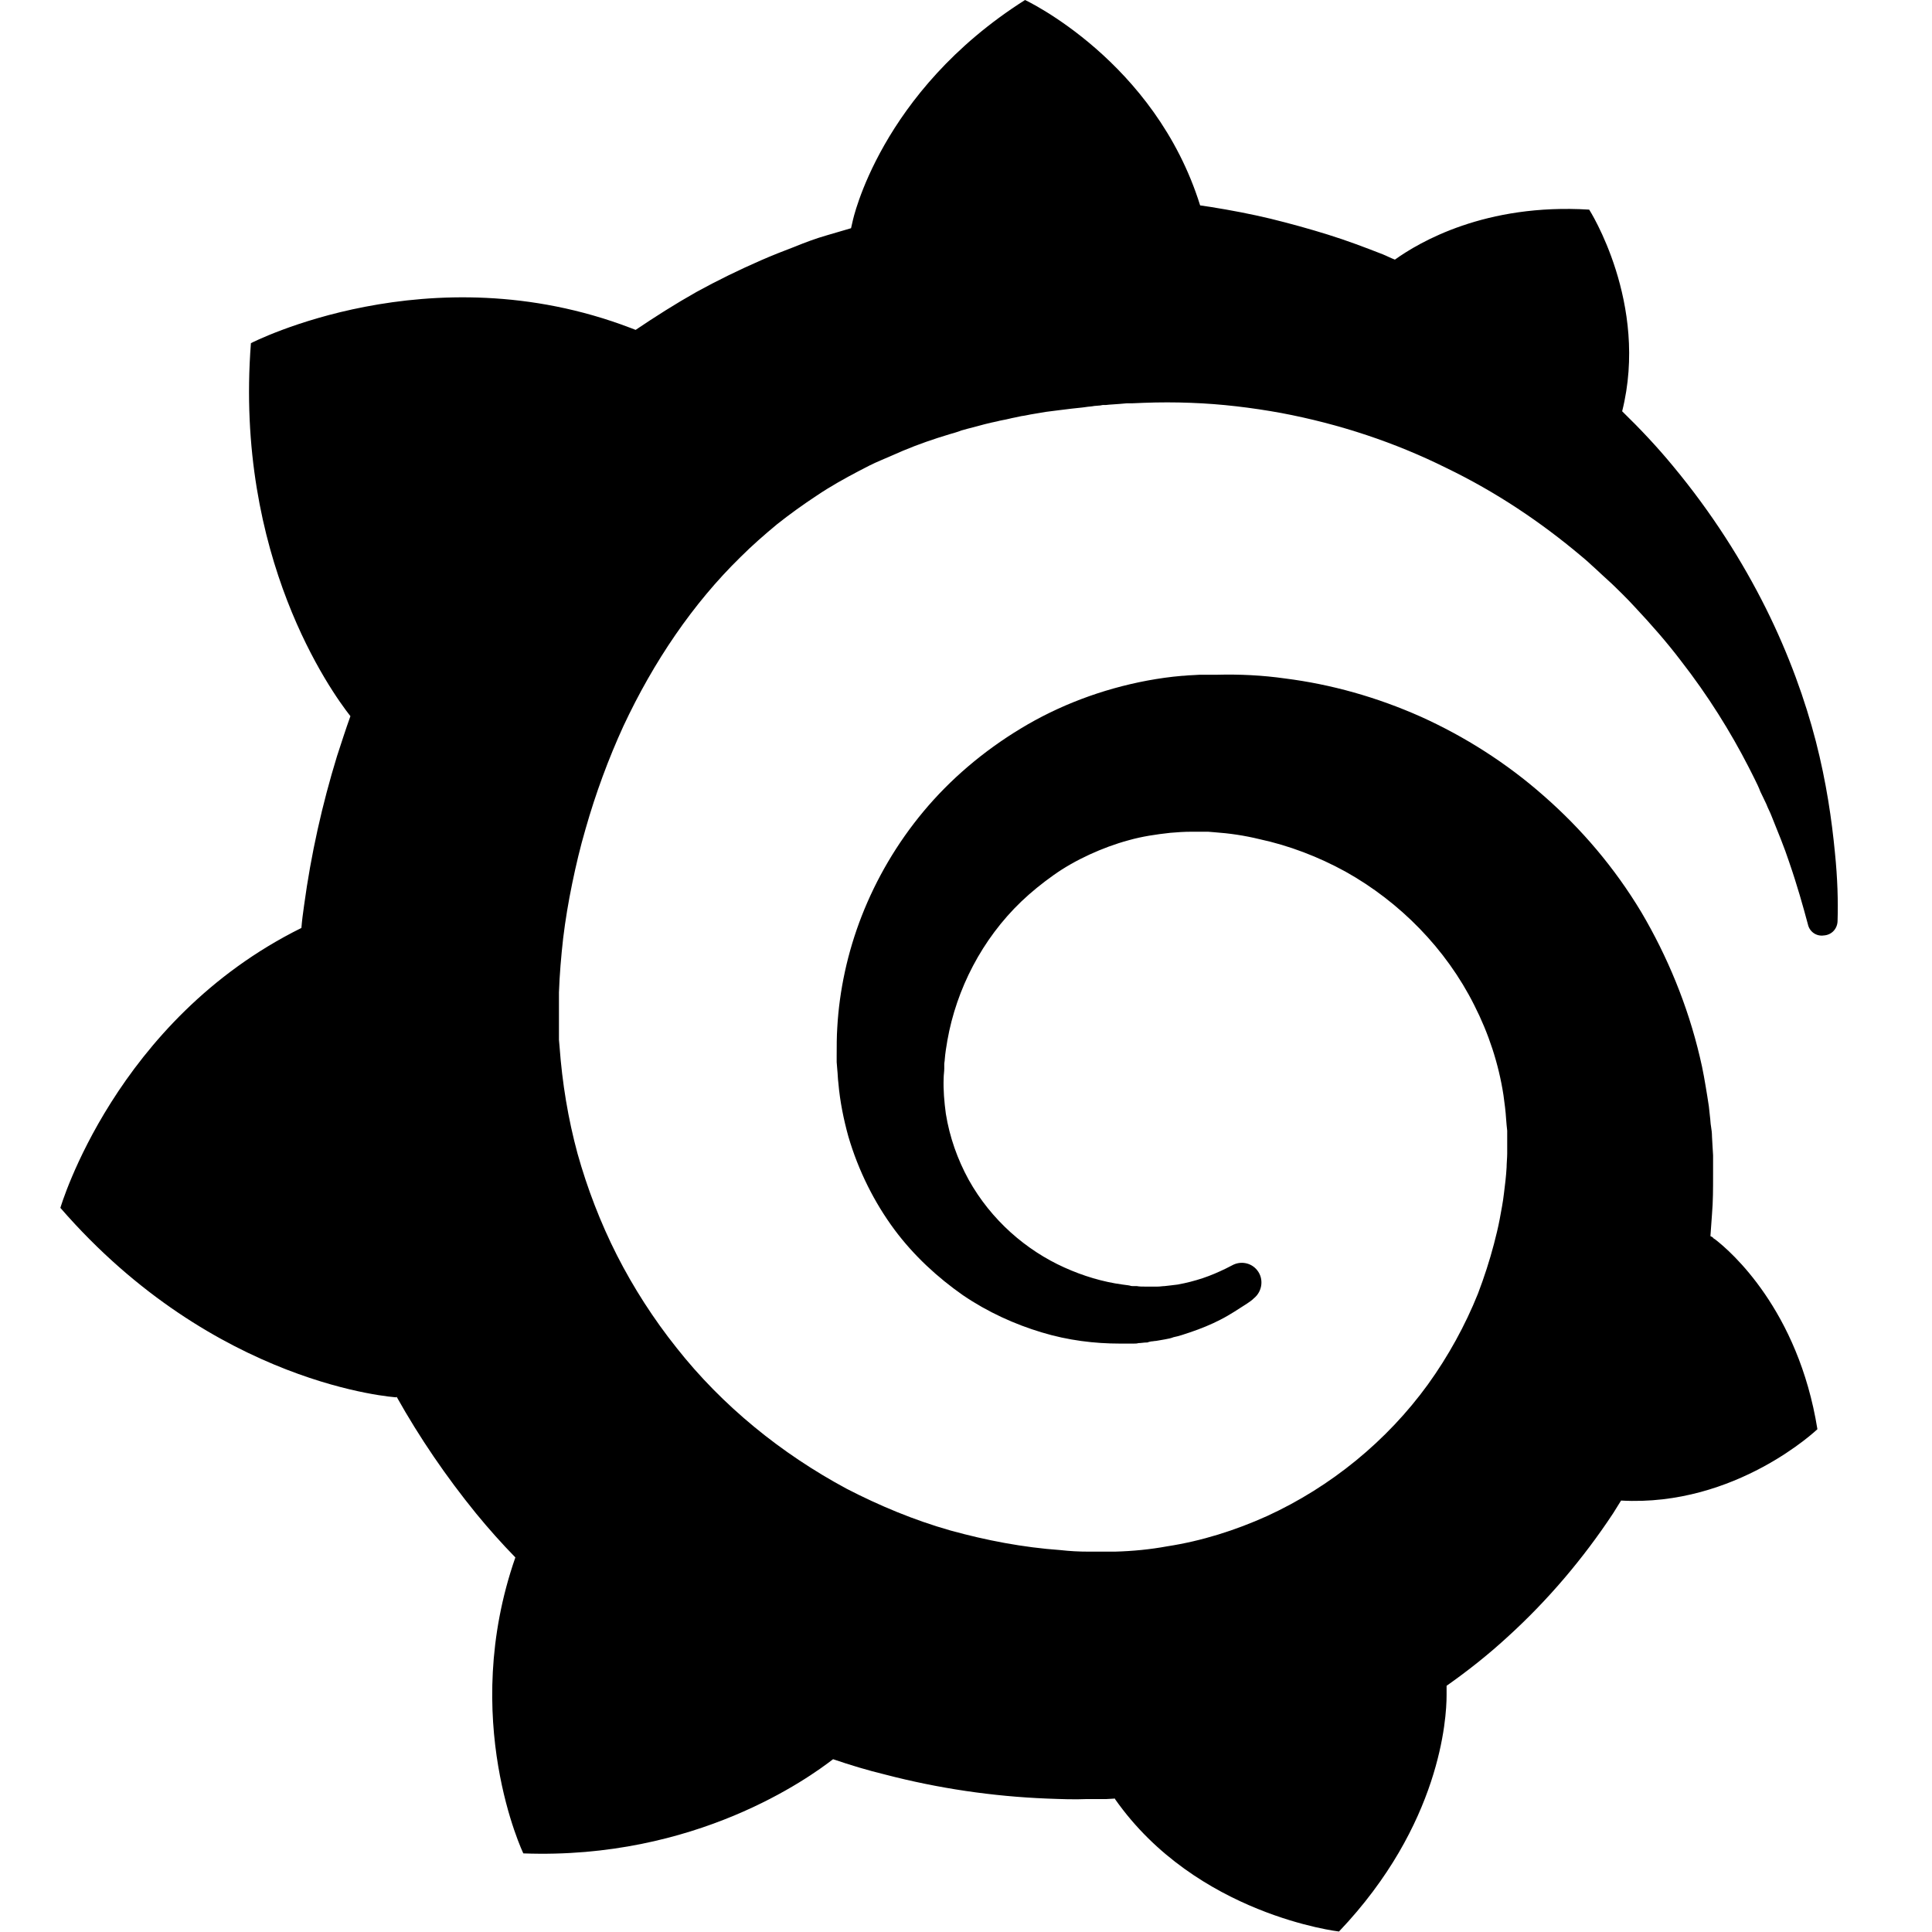
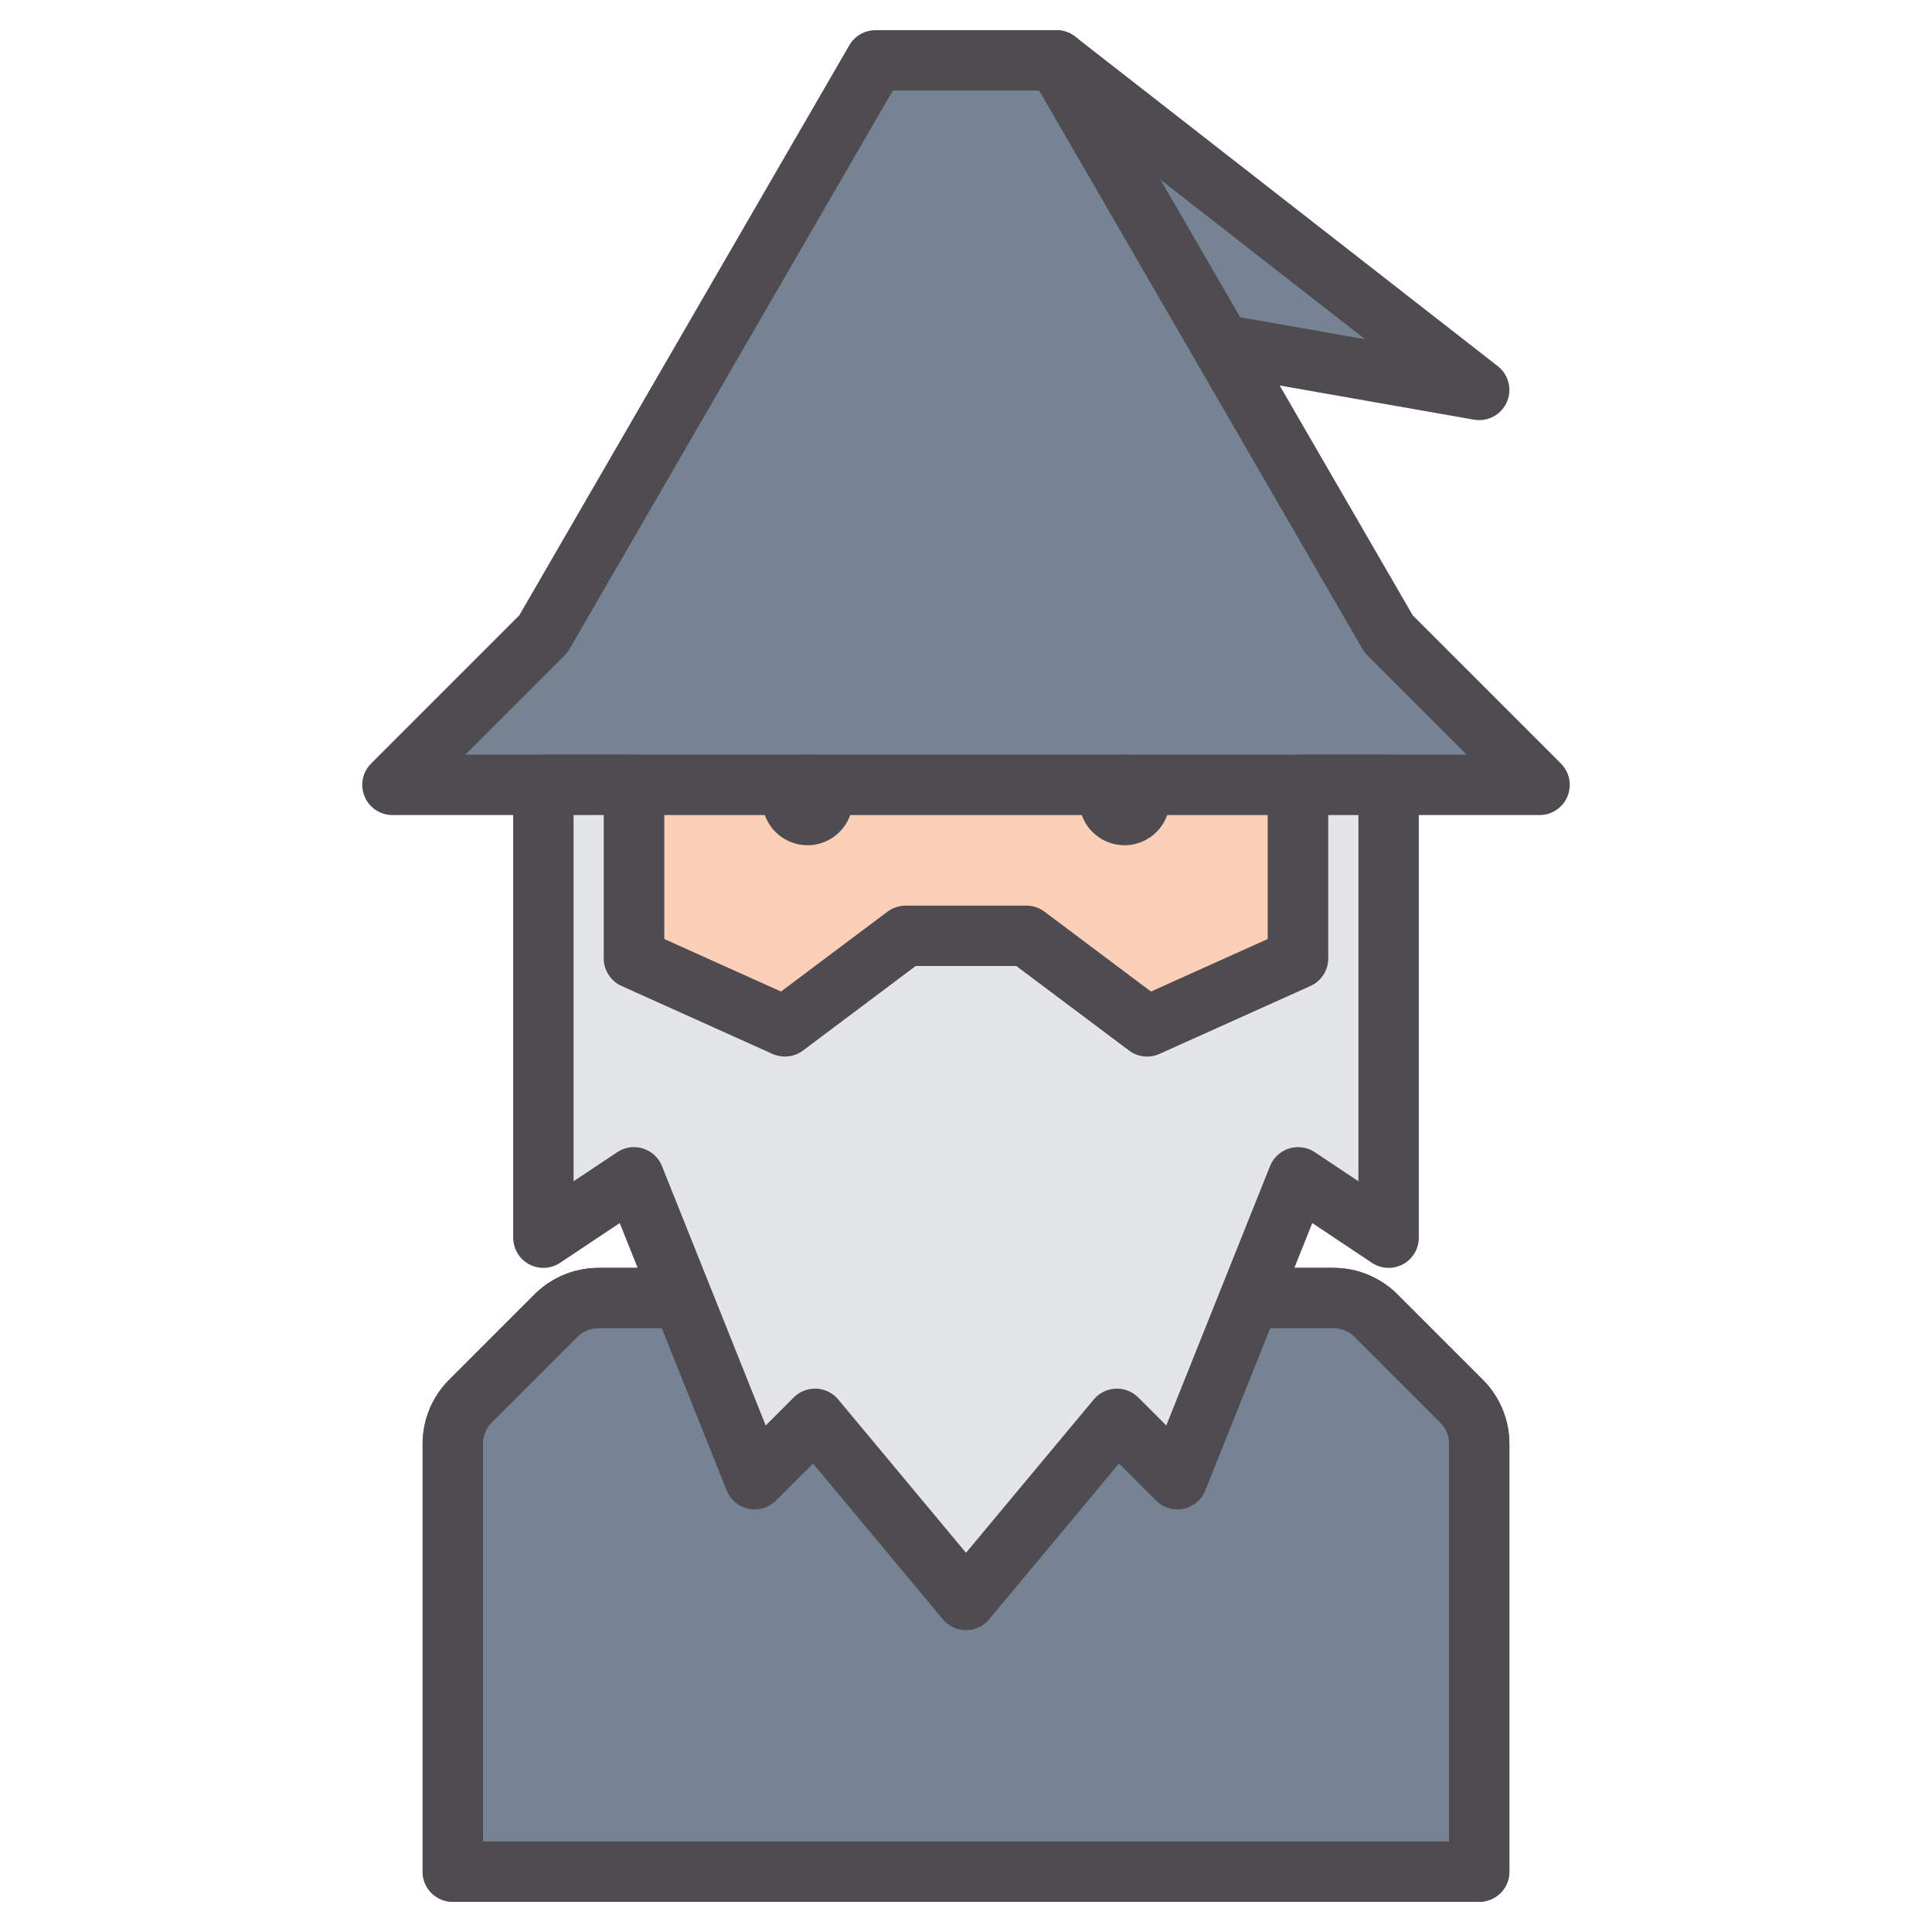
- <svg xmlns="http://www.w3.org/2000/svg" width="16px" height="16px" viewBox="0 0 16 16" version="1.1">
-   <defs />
-   <g id="Page-1" stroke="none" stroke-width="1" fill="none" fill-rule="evenodd">
-     <g id="grafana_icon" transform="translate(0.5, 0)" fill-rule="nonzero" fill="#000000">
-       <path d="M14.696,7.06 C14.67,6.791 14.626,6.482 14.538,6.139 C14.45,5.799 14.317,5.425 14.124,5.037 C13.93,4.649 13.678,4.248 13.352,3.856 C13.225,3.702 13.084,3.552 12.934,3.406 C13.158,2.512 12.661,1.736 12.661,1.736 C11.801,1.683 11.255,2.005 11.052,2.15 C11.017,2.137 10.986,2.12 10.951,2.106 C10.805,2.049 10.655,1.992 10.497,1.943 C10.343,1.895 10.184,1.851 10.021,1.811 C9.858,1.772 9.695,1.741 9.527,1.714 C9.496,1.71 9.47,1.705 9.439,1.701 C9.065,0.502 7.989,-2.84217094e-14 7.989,-2.84217094e-14 C6.786,0.762 6.562,1.829 6.562,1.829 C6.562,1.829 6.557,1.851 6.548,1.89 C6.482,1.908 6.416,1.93 6.35,1.948 C6.258,1.974 6.165,2.009 6.077,2.045 C5.984,2.08 5.896,2.115 5.804,2.155 C5.623,2.234 5.442,2.322 5.266,2.419 C5.094,2.516 4.927,2.622 4.764,2.732 C4.742,2.723 4.72,2.715 4.72,2.715 C3.054,2.08 1.578,2.842 1.578,2.842 C1.441,4.614 2.243,5.729 2.402,5.931 C2.362,6.042 2.327,6.152 2.291,6.262 C2.168,6.663 2.076,7.073 2.018,7.5 C2.009,7.562 2.001,7.624 1.996,7.685 C0.454,8.448 0,10.003 0,10.003 C1.282,11.48 2.781,11.572 2.781,11.572 C2.781,11.572 2.785,11.568 2.785,11.568 C2.975,11.907 3.195,12.229 3.442,12.533 C3.547,12.661 3.653,12.78 3.768,12.898 C3.301,14.238 3.834,15.349 3.834,15.349 C5.262,15.402 6.2,14.723 6.399,14.569 C6.54,14.617 6.685,14.661 6.83,14.696 C7.271,14.811 7.721,14.877 8.17,14.895 C8.28,14.899 8.395,14.904 8.505,14.899 L8.558,14.899 L8.593,14.899 L8.664,14.899 L8.734,14.895 L8.734,14.899 C9.408,15.86 10.589,15.996 10.589,15.996 C11.431,15.111 11.48,14.229 11.48,14.04 L11.48,14.04 C11.48,14.04 11.48,14.035 11.48,14.027 C11.48,14.009 11.48,14 11.48,14 L11.48,14 C11.48,13.987 11.48,13.974 11.48,13.961 C11.656,13.837 11.823,13.705 11.982,13.559 C12.317,13.255 12.612,12.907 12.859,12.533 C12.881,12.497 12.903,12.462 12.925,12.427 C13.877,12.48 14.551,11.836 14.551,11.836 C14.392,10.845 13.828,10.36 13.709,10.268 L13.709,10.268 C13.709,10.268 13.705,10.263 13.696,10.259 C13.687,10.254 13.687,10.25 13.687,10.25 C13.687,10.25 13.687,10.25 13.687,10.25 C13.683,10.246 13.674,10.241 13.665,10.237 C13.67,10.175 13.674,10.118 13.678,10.056 C13.687,9.95 13.687,9.84 13.687,9.734 L13.687,9.655 L13.687,9.615 L13.687,9.593 C13.687,9.567 13.687,9.576 13.687,9.567 L13.683,9.501 L13.678,9.413 C13.678,9.382 13.674,9.355 13.67,9.329 C13.665,9.303 13.665,9.272 13.661,9.245 L13.652,9.162 L13.639,9.078 C13.621,8.968 13.604,8.862 13.577,8.752 C13.476,8.324 13.308,7.919 13.092,7.553 C12.872,7.187 12.599,6.866 12.286,6.592 C11.977,6.319 11.629,6.099 11.268,5.936 C10.902,5.773 10.523,5.667 10.144,5.619 C9.955,5.592 9.765,5.583 9.576,5.588 L9.505,5.588 L9.488,5.588 C9.483,5.588 9.461,5.588 9.466,5.588 L9.435,5.588 L9.364,5.592 C9.338,5.592 9.311,5.597 9.289,5.597 C9.192,5.605 9.095,5.619 9.003,5.636 C8.624,5.707 8.267,5.843 7.954,6.033 C7.641,6.222 7.368,6.456 7.148,6.72 C6.927,6.985 6.756,7.28 6.637,7.584 C6.518,7.888 6.451,8.205 6.434,8.509 C6.429,8.584 6.429,8.664 6.429,8.739 C6.429,8.756 6.429,8.778 6.429,8.796 L6.434,8.858 C6.438,8.893 6.438,8.932 6.443,8.968 C6.456,9.122 6.487,9.272 6.526,9.413 C6.61,9.699 6.742,9.959 6.905,10.18 C7.068,10.4 7.267,10.581 7.474,10.726 C7.681,10.867 7.906,10.968 8.126,11.034 C8.346,11.101 8.567,11.127 8.774,11.127 C8.8,11.127 8.827,11.127 8.849,11.127 C8.862,11.127 8.875,11.127 8.888,11.127 C8.902,11.127 8.915,11.127 8.928,11.123 C8.95,11.123 8.972,11.118 8.994,11.118 C8.999,11.118 9.007,11.118 9.012,11.114 L9.034,11.109 C9.047,11.109 9.06,11.105 9.073,11.105 C9.1,11.101 9.122,11.096 9.148,11.092 C9.175,11.087 9.197,11.083 9.219,11.074 C9.267,11.065 9.311,11.048 9.355,11.034 C9.444,11.004 9.532,10.968 9.607,10.929 C9.686,10.889 9.756,10.841 9.827,10.796 C9.845,10.783 9.867,10.77 9.884,10.752 C9.955,10.695 9.968,10.589 9.911,10.519 C9.862,10.457 9.774,10.44 9.704,10.479 C9.686,10.488 9.668,10.497 9.651,10.506 C9.589,10.536 9.527,10.563 9.461,10.585 C9.395,10.607 9.325,10.625 9.254,10.638 C9.219,10.642 9.184,10.647 9.144,10.651 C9.126,10.651 9.109,10.655 9.087,10.655 C9.069,10.655 9.047,10.655 9.034,10.655 C9.016,10.655 8.999,10.655 8.981,10.655 C8.959,10.655 8.937,10.655 8.915,10.651 C8.915,10.651 8.902,10.651 8.91,10.651 L8.902,10.651 L8.888,10.651 C8.88,10.651 8.866,10.651 8.858,10.647 C8.835,10.642 8.818,10.642 8.796,10.638 C8.633,10.616 8.47,10.567 8.315,10.497 C8.157,10.426 8.007,10.329 7.87,10.206 C7.734,10.083 7.615,9.937 7.522,9.77 C7.43,9.602 7.364,9.417 7.333,9.223 C7.32,9.126 7.311,9.025 7.315,8.928 C7.315,8.902 7.32,8.875 7.32,8.849 C7.32,8.858 7.32,8.844 7.32,8.844 L7.32,8.835 L7.32,8.813 C7.32,8.8 7.324,8.787 7.324,8.774 C7.328,8.721 7.337,8.668 7.346,8.615 C7.421,8.192 7.632,7.778 7.959,7.465 C8.042,7.386 8.13,7.315 8.223,7.249 C8.315,7.183 8.417,7.126 8.523,7.077 C8.628,7.029 8.734,6.989 8.849,6.958 C8.959,6.927 9.073,6.91 9.192,6.897 C9.25,6.892 9.307,6.888 9.369,6.888 C9.386,6.888 9.395,6.888 9.408,6.888 L9.457,6.888 L9.488,6.888 C9.501,6.888 9.488,6.888 9.492,6.888 L9.505,6.888 L9.554,6.892 C9.682,6.901 9.805,6.919 9.928,6.949 C10.175,7.002 10.418,7.095 10.642,7.218 C11.092,7.469 11.475,7.857 11.709,8.324 C11.828,8.558 11.911,8.809 11.951,9.069 C11.96,9.135 11.969,9.201 11.973,9.267 L11.977,9.316 L11.982,9.364 C11.982,9.382 11.982,9.4 11.982,9.413 C11.982,9.43 11.982,9.448 11.982,9.461 L11.982,9.505 L11.982,9.554 C11.982,9.585 11.977,9.638 11.977,9.668 C11.973,9.739 11.964,9.814 11.955,9.884 C11.947,9.955 11.933,10.025 11.92,10.096 C11.907,10.166 11.889,10.237 11.872,10.303 C11.836,10.44 11.792,10.576 11.74,10.713 C11.634,10.977 11.493,11.233 11.325,11.466 C10.986,11.933 10.523,12.312 9.994,12.555 C9.73,12.674 9.452,12.762 9.166,12.806 C9.025,12.832 8.88,12.846 8.734,12.85 L8.708,12.85 L8.686,12.85 L8.637,12.85 L8.567,12.85 L8.531,12.85 C8.549,12.85 8.527,12.85 8.527,12.85 L8.514,12.85 C8.434,12.85 8.36,12.846 8.28,12.837 C7.972,12.815 7.668,12.757 7.368,12.674 C7.073,12.59 6.786,12.471 6.513,12.33 C5.971,12.039 5.482,11.643 5.103,11.162 C4.913,10.924 4.746,10.664 4.609,10.395 C4.473,10.127 4.363,9.84 4.283,9.554 C4.204,9.263 4.156,8.968 4.134,8.668 L4.129,8.611 L4.129,8.598 L4.129,8.584 L4.129,8.558 L4.129,8.509 L4.129,8.496 L4.129,8.479 L4.129,8.443 L4.129,8.373 L4.129,8.36 C4.129,8.36 4.129,8.364 4.129,8.355 L4.129,8.329 C4.129,8.293 4.129,8.254 4.129,8.219 C4.134,8.073 4.147,7.919 4.164,7.769 C4.182,7.619 4.208,7.465 4.239,7.315 C4.27,7.165 4.305,7.016 4.349,6.866 C4.433,6.57 4.539,6.284 4.662,6.015 C4.913,5.478 5.24,4.997 5.632,4.614 C5.729,4.517 5.83,4.429 5.936,4.341 C6.042,4.257 6.152,4.178 6.266,4.103 C6.377,4.028 6.496,3.962 6.614,3.9 C6.672,3.869 6.733,3.838 6.795,3.812 C6.826,3.799 6.857,3.785 6.888,3.772 C6.919,3.759 6.949,3.746 6.98,3.732 C7.104,3.68 7.231,3.636 7.364,3.596 C7.394,3.587 7.43,3.578 7.461,3.565 C7.491,3.556 7.527,3.547 7.558,3.539 C7.624,3.521 7.69,3.503 7.756,3.49 C7.787,3.481 7.822,3.477 7.857,3.468 C7.892,3.459 7.923,3.455 7.959,3.446 C7.994,3.442 8.025,3.433 8.06,3.428 L8.108,3.42 L8.161,3.411 C8.197,3.406 8.227,3.402 8.263,3.398 C8.302,3.393 8.338,3.389 8.377,3.384 C8.408,3.38 8.461,3.376 8.492,3.371 C8.514,3.367 8.54,3.367 8.562,3.362 L8.611,3.358 L8.633,3.354 L8.659,3.354 C8.699,3.349 8.734,3.349 8.774,3.345 L8.831,3.34 C8.831,3.34 8.853,3.34 8.835,3.34 L8.849,3.34 L8.875,3.34 C8.906,3.34 8.941,3.336 8.972,3.336 C9.1,3.331 9.232,3.331 9.36,3.336 C9.615,3.345 9.867,3.376 10.109,3.42 C10.598,3.512 11.056,3.666 11.475,3.874 C11.894,4.076 12.264,4.327 12.59,4.601 C12.612,4.618 12.63,4.636 12.652,4.654 C12.669,4.671 12.691,4.689 12.709,4.706 C12.749,4.742 12.784,4.777 12.824,4.812 C12.863,4.847 12.898,4.883 12.934,4.918 C12.969,4.953 13.004,4.988 13.04,5.028 C13.176,5.173 13.304,5.319 13.418,5.469 C13.648,5.764 13.833,6.064 13.978,6.346 C13.987,6.363 13.996,6.381 14.005,6.399 C14.013,6.416 14.022,6.434 14.031,6.451 C14.049,6.487 14.066,6.522 14.079,6.557 C14.097,6.592 14.11,6.623 14.128,6.659 C14.141,6.694 14.159,6.725 14.172,6.76 C14.225,6.892 14.278,7.02 14.317,7.139 C14.384,7.333 14.432,7.505 14.472,7.654 C14.485,7.716 14.542,7.756 14.604,7.747 C14.67,7.743 14.718,7.69 14.718,7.624 C14.723,7.465 14.718,7.276 14.696,7.06 Z" id="Shape" />
+ <svg xmlns="http://www.w3.org/2000/svg" height="64px" style="enable-background:new 0 0 64 64;" version="1.1" viewBox="0 0 64 64" width="64px" xml:space="preserve">
+   <style type="text/css">
+ 	.st0{display:none;}
+ 	.st1{display:inline;}
+ 	.st2{fill:#F79765;}
+ 	.st3{fill:none;stroke:#4E4C50;stroke-width:2;stroke-linejoin:round;stroke-miterlimit:10;}
+ 	.st4{fill:#F48B91;}
+ 	.st5{fill:#8F8A8F;}
+ 	.st6{fill:#FCD0B8;}
+ 	.st7{fill:#FFFEF9;}
+ 	.st8{fill:#4E4C50;}
+ 	.st9{fill:#FFF1AD;}
+ 	.st10{fill:#618FB4;}
+ 	.st11{fill:#79A0C1;}
+ 	.st12{fill:#29739D;}
+ 	.st13{fill:#BB5A45;}
+ 	.st14{fill:#F58870;}
+ 	.st15{fill:#909AA7;}
+ 	.st16{fill:#F79E88;}
+ 	.st17{fill:#E4E5E6;}
+ 	.st18{fill:#C7E8E8;}
+ 	.st19{fill:#84D0D3;}
+ 	.st20{fill:#F8F8F9;}
+ 	.st21{fill:#B9E5FB;}
+ 	.st22{fill:#F99F38;}
+ 	.st23{fill:#FBB568;}
+ 	.st24{fill:#F69679;}
+ 	.st25{fill:#758393;}
+ 	.st26{fill:#8892A1;}
+ 	.st27{fill:#586775;}
+ 	.st28{fill:#D1D3D4;}
+ 	.st29{fill:#4EBDE5;}
+ 	.st30{fill:none;stroke:#FFFEF9;stroke-width:2;stroke-miterlimit:10;}
+ 	.st31{fill:#FFE5C7;}
+ 	.st32{fill:none;stroke:#F58870;stroke-width:2;stroke-miterlimit:10;}
+ 	.st33{fill:#CF9765;}
+ 	.st34{fill:none;stroke:#758393;stroke-width:2;stroke-linecap:round;stroke-linejoin:round;stroke-miterlimit:10;}
+ 	.st35{fill:#B8E1DA;}
+ 	.st36{fill:none;stroke:#AFB5BF;stroke-width:2;stroke-miterlimit:10;}
+ 	.st37{fill:#DB826C;}
+ 	.st38{fill:#D5BF4D;}
+ 	.st39{display:none;opacity:0.19;}
+ 	.st40{display:inline;fill:#EC2027;}
+ 	.st41{display:inline;fill:#4E4C50;}
+ </style>
+   <g class="st0" id="guide" />
+   <g id="Layer_3" />
+   <g id="Layer_2">
+     <g>
+       <path class="st6" d="M48.414,46.414l-2.828-2.828C45.211,43.211,44.702,43,44.172,43H37v-4H27v4h-7.172    c-0.53,0-1.039,0.211-1.414,0.586l-2.828,2.828C15.211,46.789,15,47.298,15,47.828V62h34V47.828    C49,47.298,48.789,46.789,48.414,46.414z" />
+       <path class="st3" d="M48.414,46.414l-2.828-2.828C45.211,43.211,44.702,43,44.172,43H37v-4H27v4h-7.172    c-0.53,0-1.039,0.211-1.414,0.586l-2.828,2.828C15.211,46.789,15,47.298,15,47.828V62h34V47.828    C49,47.298,48.789,46.789,48.414,46.414z" />
+       <path class="st25" d="M48.414,46.414l-2.828-2.828C45.211,43.211,44.702,43,44.172,43H37H27h-7.172    c-0.53,0-1.039,0.211-1.414,0.586l-2.828,2.828C15.211,46.789,15,47.298,15,47.828V62h34V47.828    C49,47.298,48.789,46.789,48.414,46.414z" />
+       <path class="st3" d="M48.414,46.414l-2.828-2.828C45.211,43.211,44.702,43,44.172,43H37H27h-7.172    c-0.53,0-1.039,0.211-1.414,0.586l-2.828,2.828C15.211,46.789,15,47.298,15,47.828V62h34V47.828    C49,47.298,48.789,46.789,48.414,46.414z" />
+       <polygon class="st6" points="21,20 21,35 25,39 39,39 43,35 43,20   " />
+       <polygon class="st3" points="21,20 21,35 25,39 39,39 43,35 43,20   " />
+       <g>
+         <g>
+           <polygon class="st25" points="35,2 30.042,9.583 49,12.917     " />
+           <polygon class="st3" points="35,2 30.042,9.583 49,12.917     " />
+         </g>
+         <polygon class="st25" points="46,21 35,2 29,2 18,21 13,26 51,26    " />
+         <polygon class="st3" points="46,21 35,2 29,2 18,21 13,26 51,26    " />
+       </g>
+       <g>
+         <g>
+           <polygon class="st17" points="32,53 27,47 25,49 21,39 18,41 18,26 21,26 21,31.75 26,34 30,31 34,31 38,34 43,31.75 43,26       46,26 46,41 43,39 39,49 37,47     " />
+         </g>
+         <g>
+           <polygon class="st3" points="32,53 27,47 25,49 21,39 18,41 18,26 21,26 21,31.75 26,34 30,31 34,31 38,34 43,31.75 43,26       46,26 46,41 43,39 39,49 37,47     " />
+         </g>
+       </g>
+       <g>
+         <circle class="st8" cx="37.25" cy="26.5" r="1.5" />
+         <circle class="st8" cx="26.75" cy="26.5" r="1.5" />
+       </g>
+     </g>
+   </g>
+   <g class="st39" id="sketch">
+     <path class="st41" d="M42.851,31.424c-0.941,0.085-1.808,0.623-2.663,1.006   c-0.787,0.353-1.746,0.656-2.426,1.22c-0.351-0.4-0.757-0.777-1.049-1.119   c-0.468-0.548-0.961-1.316-1.608-1.715c-0.004-0.225-0.149-0.449-0.439-0.45   c-1.738-0.007-3.518-0.121-5.25,0.03c-0.086,0.008-0.151,0.038-0.207,0.077   c-0.079,0.004-0.161,0.03-0.235,0.09c-1.008,0.811-1.848,1.955-3.048,2.518   c-1.404,0.659-3.086-0.535-4.321-1.207c-0.652-0.355-1.235,0.643-0.582,0.995   c1.278,0.689,3.405,2.058,4.873,1.452c1.331-0.549,2.836-1.886,3.563-3.156   c1.64,0.166,3.324,0.101,4.974,0.113c0.218,0.586,0.696,1.078,1.091,1.557   c0.586,0.712,1.447,1.463,1.873,2.281c0.291,0.559,1.22,0.175,1.024-0.432   c-0.03-0.093-0.071-0.186-0.118-0.277c0.724-0.156,1.435-0.551,2.091-0.836   c0.918-0.398,2.032-0.7,2.774-1.38C43.443,31.941,43.242,31.388,42.851,31.424z" />
+     <g class="st1">
+       <path class="st8" d="M46.479,26.661c-1.002,3.57-1.131,7.863-0.883,11.559    c-0.097-0.002-0.199,0.018-0.305,0.093c-0.817,0.575-1.626,1.163-2.452,1.724    c-0.289,0.196-0.335,0.474-0.248,0.705c-0.523,0.862-0.877,1.862-1.303,2.766    c-0.425,0.901-0.812,2.122-1.422,2.966c-0.541-0.419-1.066-1.484-1.549-1.809    c-0.239-0.161-0.662-0.064-0.785,0.206c-0.009,0.021-0.019,0.042-0.028,0.062    c-0.038,0.083-0.058,0.162-0.068,0.241c-1.008,0.693-1.802,1.8-2.615,2.698    c-0.978,1.079-1.99,2.139-2.907,3.27c-0.441,0.544,0.274,1.308,0.786,0.786    c1.02-1.038,1.958-2.164,2.92-3.257c0.735-0.835,1.645-1.674,2.242-2.637    c0.722,0.944,1.934,2.605,2.884,1.338c0.675-0.901,1.093-2.239,1.556-3.271    c0.437-0.975,0.977-2.014,1.22-3.072c0.02-0.013,0.04-0.015,0.06-0.031    c0.75-0.582,1.521-1.14,2.281-1.71c0.149-0.112,0.219-0.261,0.235-0.413    c0.227-0.002,0.451-0.153,0.464-0.459c0.176-3.863,0.615-7.799,0.665-11.653    C47.231,26.331,46.595,26.249,46.479,26.661z" />
+       <path class="st8" d="M17.521,26.661c1.002,3.57,1.131,7.863,0.883,11.559    c0.097-0.002,0.199,0.018,0.305,0.093c0.817,0.575,1.626,1.163,2.452,1.724    c0.289,0.196,0.335,0.474,0.248,0.705c0.523,0.862,0.877,1.862,1.303,2.766    c0.425,0.901,0.812,2.122,1.422,2.966c0.541-0.419,1.066-1.484,1.549-1.809    c0.239-0.161,0.662-0.064,0.785,0.206c0.009,0.021,0.019,0.042,0.028,0.062    c0.038,0.083,0.058,0.162,0.068,0.241c1.008,0.693,1.802,1.8,2.615,2.698    c0.978,1.079,1.99,2.139,2.907,3.27c0.441,0.544-0.274,1.308-0.786,0.786    c-1.02-1.038-1.958-2.164-2.92-3.257c-0.735-0.835-1.645-1.674-2.242-2.637    c-0.722,0.944-1.934,2.605-2.884,1.338c-0.675-0.901-1.093-2.239-1.556-3.271    c-0.437-0.975-0.977-2.014-1.22-3.072c-0.02-0.013-0.04-0.015-0.06-0.031    c-0.75-0.582-1.521-1.14-2.281-1.71c-0.149-0.112-0.219-0.261-0.235-0.413    c-0.227-0.002-0.451-0.153-0.464-0.459c-0.176-3.863-0.615-7.799-0.665-11.653    C16.769,26.331,17.405,26.249,17.521,26.661z" />
    </g>
  </g>
</svg>
